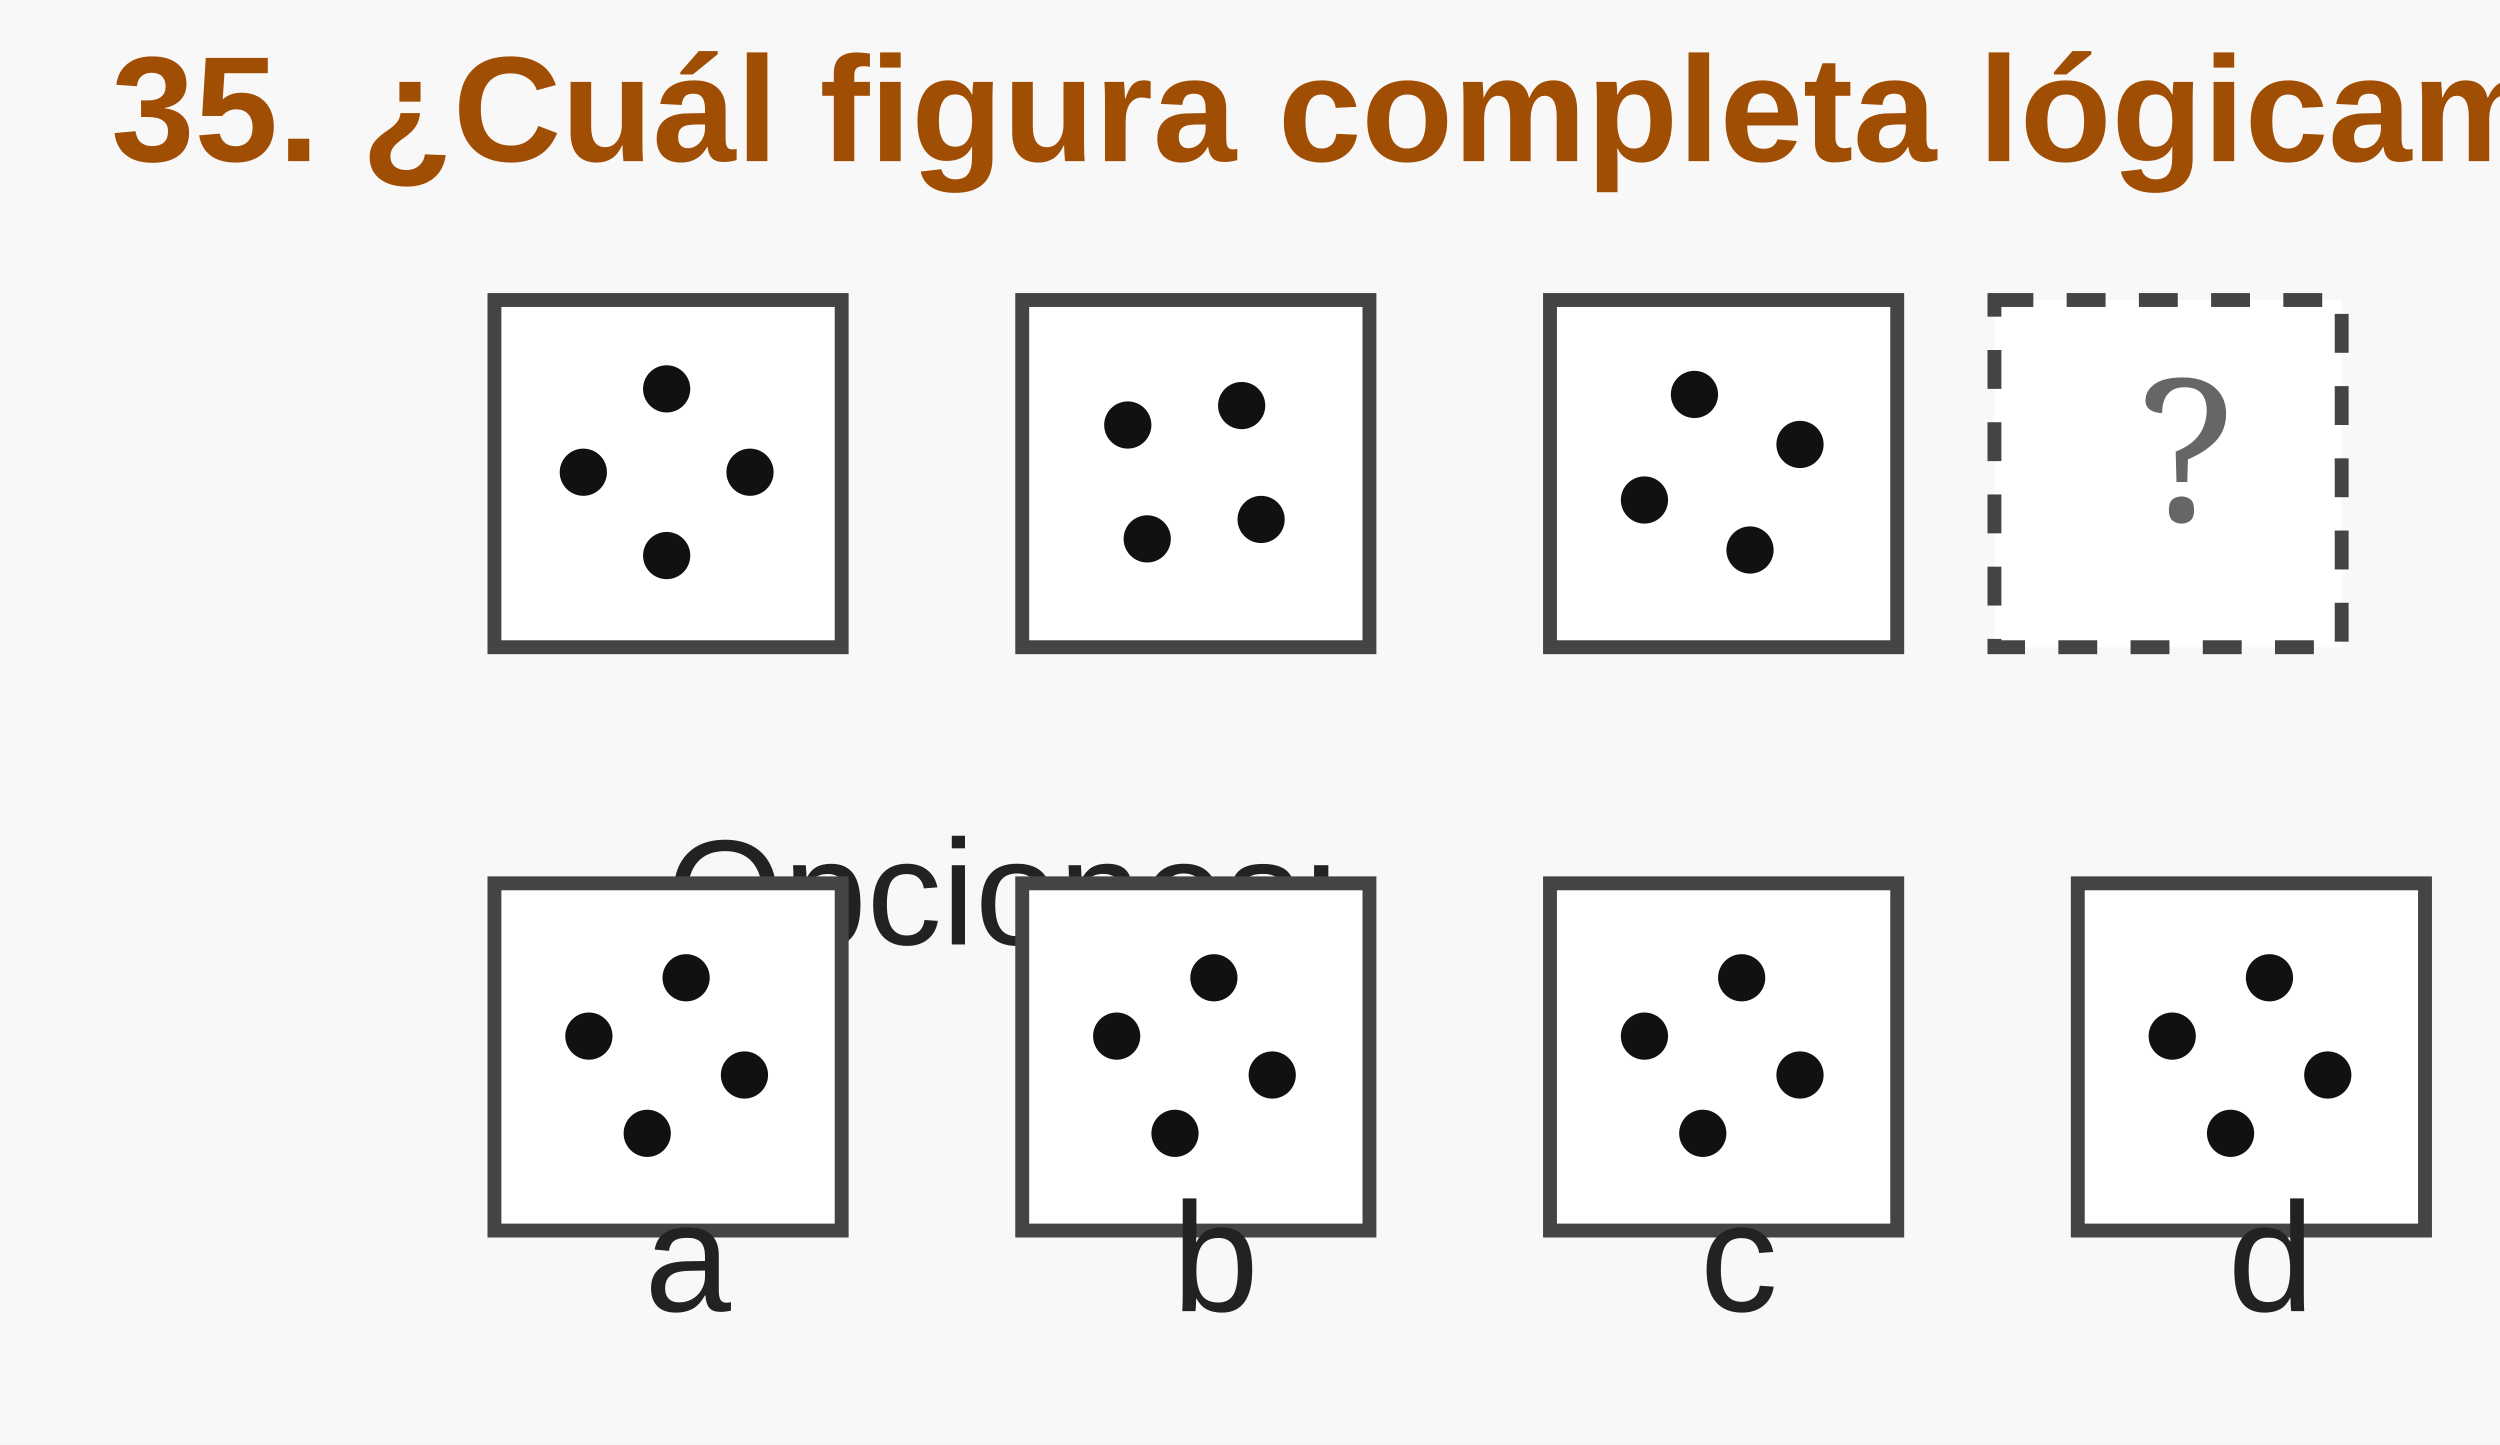
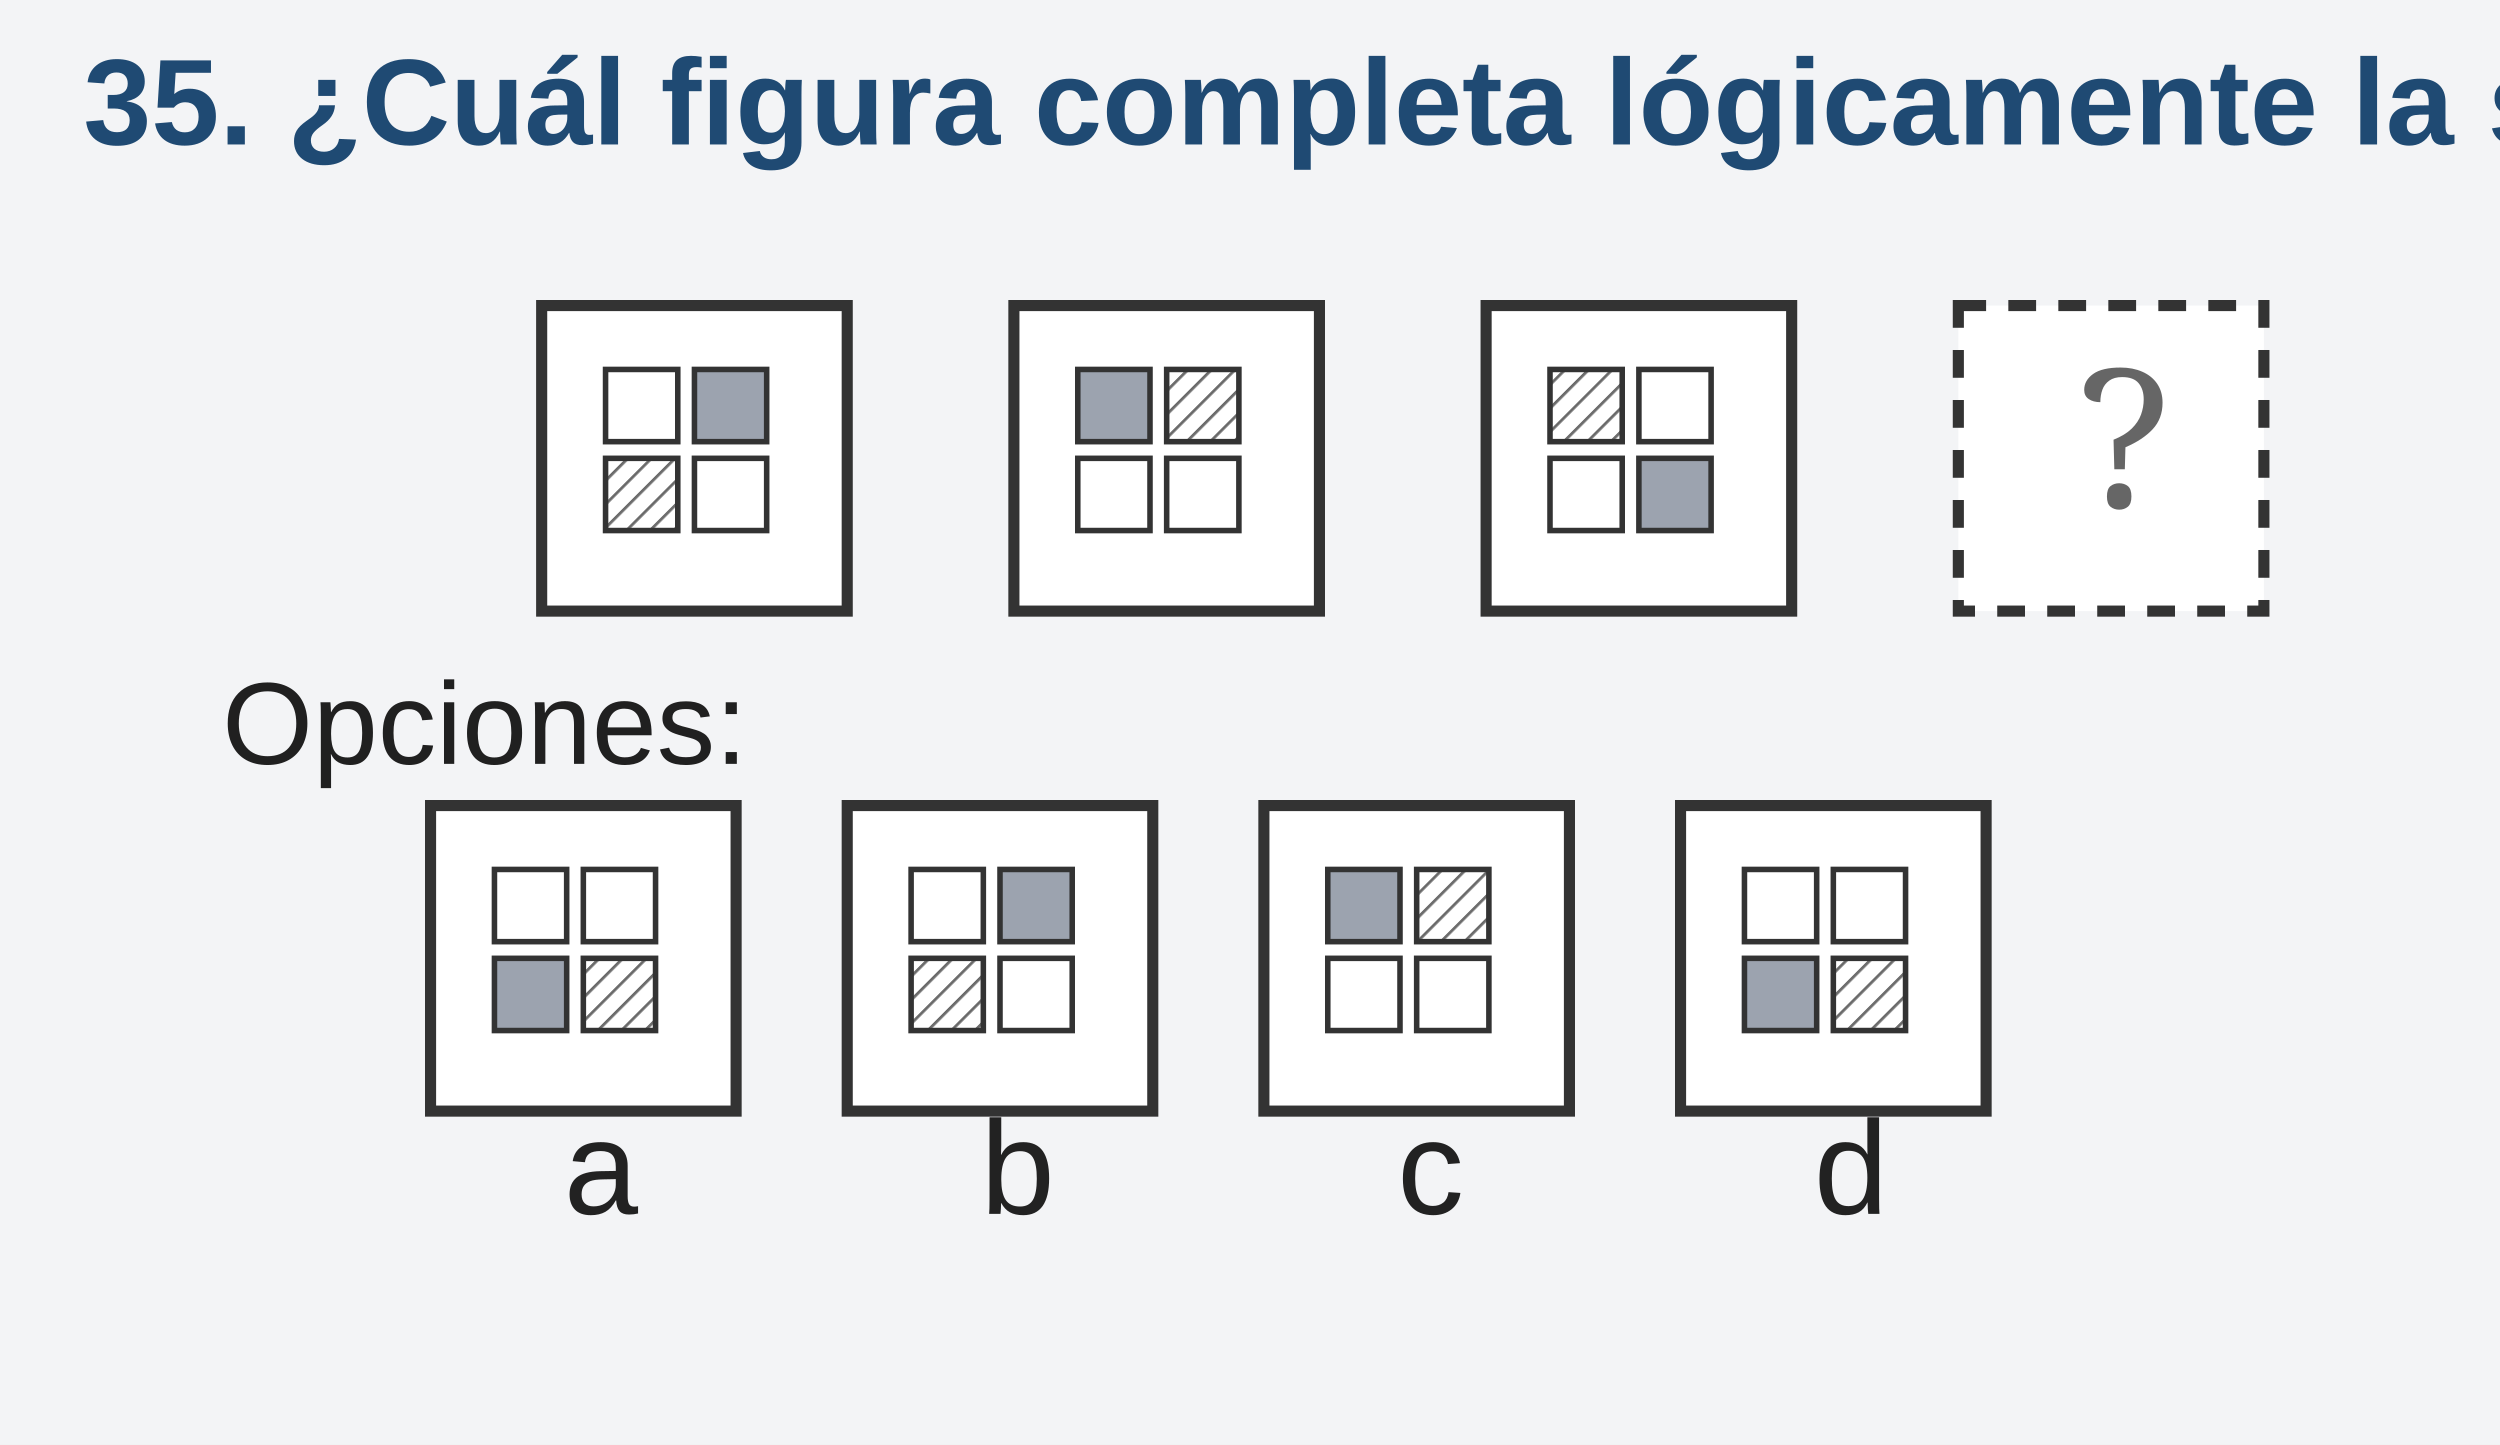
<svg xmlns="http://www.w3.org/2000/svg" width="900" height="520" viewBox="0 0 900 520">
-   <rect width="100%" height="100%" fill="#f8f8f8" />
-   <text x="40" y="58" font-family="Arial" font-size="54" font-weight="700" fill="#a14e05">35. ¿Cuál figura completa lógicamente la serie?</text>
-   <text x="240" y="340" font-family="Arial" font-size="54" fill="#222">Opciones:</text>
-   <rect x="178" y="108" width="125" height="125" fill="white" stroke="#444" stroke-width="5" />
-   <circle cx="270" cy="170" r="8.5" fill="#111" />
-   <circle cx="240" cy="200" r="8.5" fill="#111" />
-   <circle cx="210" cy="170" r="8.5" fill="#111" />
-   <circle cx="240" cy="140" r="8.5" fill="#111" />
-   <rect x="368" y="108" width="125" height="125" fill="white" stroke="#444" stroke-width="5" />
-   <circle cx="454" cy="187" r="8.5" fill="#111" />
-   <circle cx="413" cy="194" r="8.5" fill="#111" />
-   <circle cx="406" cy="153" r="8.5" fill="#111" />
-   <circle cx="447" cy="146" r="8.5" fill="#111" />
-   <rect x="558" y="108" width="125" height="125" fill="white" stroke="#444" stroke-width="5" />
-   <circle cx="630" cy="198" r="8.5" fill="#111" />
-   <circle cx="592" cy="180" r="8.5" fill="#111" />
-   <circle cx="610" cy="142" r="8.5" fill="#111" />
-   <circle cx="648" cy="160" r="8.5" fill="#111" />
-   <rect x="718" y="108" width="125" height="125" fill="white" stroke="#444" stroke-width="5" stroke-dasharray="14 12" />
-   <text x="770" y="188" font-family="Georgia" font-size="72" fill="#666">?</text>
-   <rect x="178" y="318" width="125" height="125" fill="white" stroke="#444" stroke-width="5" />
-   <circle cx="233" cy="408" r="8.5" fill="#111" />
-   <circle cx="212" cy="373" r="8.5" fill="#111" />
-   <circle cx="247" cy="352" r="8.5" fill="#111" />
-   <circle cx="268" cy="387" r="8.5" fill="#111" />
-   <text x="232" y="472" font-family="Arial" font-size="56" fill="#222">a</text>
-   <rect x="368" y="318" width="125" height="125" fill="white" stroke="#444" stroke-width="5" />
-   <circle cx="423" cy="408" r="8.5" fill="#111" />
-   <circle cx="402" cy="373" r="8.5" fill="#111" />
-   <circle cx="437" cy="352" r="8.5" fill="#111" />
-   <circle cx="458" cy="387" r="8.5" fill="#111" />
-   <text x="422" y="472" font-family="Arial" font-size="56" fill="#222">b</text>
-   <rect x="558" y="318" width="125" height="125" fill="white" stroke="#444" stroke-width="5" />
-   <circle cx="613" cy="408" r="8.5" fill="#111" />
-   <circle cx="592" cy="373" r="8.5" fill="#111" />
-   <circle cx="627" cy="352" r="8.5" fill="#111" />
-   <circle cx="648" cy="387" r="8.5" fill="#111" />
-   <text x="612" y="472" font-family="Arial" font-size="56" fill="#222">c</text>
-   <rect x="748" y="318" width="125" height="125" fill="white" stroke="#444" stroke-width="5" />
-   <circle cx="803" cy="408" r="8.5" fill="#111" />
-   <circle cx="782" cy="373" r="8.5" fill="#111" />
-   <circle cx="817" cy="352" r="8.5" fill="#111" />
-   <circle cx="838" cy="387" r="8.5" fill="#111" />
-   <text x="802" y="472" font-family="Arial" font-size="56" fill="#222">d</text>
+   <rect width="100%" height="100%" fill="#f3f4f6" />
+   <text x="30" y="52" font-family="Arial" font-size="44" font-weight="700" fill="#1f4a73">35. ¿Cuál figura completa lógicamente la serie?</text>
+   <text x="80" y="275" font-family="Arial" font-size="42" fill="#202020">Opciones:</text>
+   <defs>
+     <pattern id="hatch" width="6" height="6" patternUnits="userSpaceOnUse" patternTransform="rotate(45)">
+       <line x1="0" y1="0" x2="0" y2="6" stroke="#666" stroke-width="2" />
+     </pattern>
+   </defs>
+   <rect x="195" y="110" width="110" height="110" fill="white" stroke="#333" stroke-width="4" />
+   <rect x="218" y="133" width="26" height="26" fill="#fff" stroke="#333" stroke-width="2" />
+   <rect x="250" y="133" width="26" height="26" fill="#9ca3af" stroke="#333" stroke-width="2" />
+   <rect x="218" y="165" width="26" height="26" fill="url(#hatch)" stroke="#333" stroke-width="2" />
+   <rect x="250" y="165" width="26" height="26" fill="#fff" stroke="#333" stroke-width="2" />
+   <rect x="365" y="110" width="110" height="110" fill="white" stroke="#333" stroke-width="4" />
+   <rect x="388" y="133" width="26" height="26" fill="#9ca3af" stroke="#333" stroke-width="2" />
+   <rect x="420" y="133" width="26" height="26" fill="url(#hatch)" stroke="#333" stroke-width="2" />
+   <rect x="388" y="165" width="26" height="26" fill="#fff" stroke="#333" stroke-width="2" />
+   <rect x="420" y="165" width="26" height="26" fill="#fff" stroke="#333" stroke-width="2" />
+   <rect x="535" y="110" width="110" height="110" fill="white" stroke="#333" stroke-width="4" />
+   <rect x="558" y="133" width="26" height="26" fill="url(#hatch)" stroke="#333" stroke-width="2" />
+   <rect x="590" y="133" width="26" height="26" fill="#fff" stroke="#333" stroke-width="2" />
+   <rect x="558" y="165" width="26" height="26" fill="#fff" stroke="#333" stroke-width="2" />
+   <rect x="590" y="165" width="26" height="26" fill="#9ca3af" stroke="#333" stroke-width="2" />
+   <rect x="705" y="110" width="110" height="110" fill="white" stroke="#333" stroke-width="4" stroke-dasharray="10 8" />
+   <text x="748" y="183" font-family="Georgia" font-size="70" fill="#666">?</text>
+   <rect x="155" y="290" width="110" height="110" fill="white" stroke="#333" stroke-width="4" />
+   <rect x="178" y="313" width="26" height="26" fill="#fff" stroke="#333" stroke-width="2" />
+   <rect x="210" y="313" width="26" height="26" fill="#fff" stroke="#333" stroke-width="2" />
+   <rect x="178" y="345" width="26" height="26" fill="#9ca3af" stroke="#333" stroke-width="2" />
+   <rect x="210" y="345" width="26" height="26" fill="url(#hatch)" stroke="#333" stroke-width="2" />
+   <text x="203" y="437" font-family="Arial" font-size="48" fill="#222">a</text>
+   <rect x="305" y="290" width="110" height="110" fill="white" stroke="#333" stroke-width="4" />
+   <rect x="328" y="313" width="26" height="26" fill="#fff" stroke="#333" stroke-width="2" />
+   <rect x="360" y="313" width="26" height="26" fill="#9ca3af" stroke="#333" stroke-width="2" />
+   <rect x="328" y="345" width="26" height="26" fill="url(#hatch)" stroke="#333" stroke-width="2" />
+   <rect x="360" y="345" width="26" height="26" fill="#fff" stroke="#333" stroke-width="2" />
+   <text x="353" y="437" font-family="Arial" font-size="48" fill="#222">b</text>
+   <rect x="455" y="290" width="110" height="110" fill="white" stroke="#333" stroke-width="4" />
+   <rect x="478" y="313" width="26" height="26" fill="#9ca3af" stroke="#333" stroke-width="2" />
+   <rect x="510" y="313" width="26" height="26" fill="url(#hatch)" stroke="#333" stroke-width="2" />
+   <rect x="478" y="345" width="26" height="26" fill="#fff" stroke="#333" stroke-width="2" />
+   <rect x="510" y="345" width="26" height="26" fill="#fff" stroke="#333" stroke-width="2" />
+   <text x="503" y="437" font-family="Arial" font-size="48" fill="#222">c</text>
+   <rect x="605" y="290" width="110" height="110" fill="white" stroke="#333" stroke-width="4" />
+   <rect x="628" y="313" width="26" height="26" fill="#fff" stroke="#333" stroke-width="2" />
+   <rect x="660" y="313" width="26" height="26" fill="#fff" stroke="#333" stroke-width="2" />
+   <rect x="628" y="345" width="26" height="26" fill="#9ca3af" stroke="#333" stroke-width="2" />
+   <rect x="660" y="345" width="26" height="26" fill="url(#hatch)" stroke="#333" stroke-width="2" />
+   <text x="653" y="437" font-family="Arial" font-size="48" fill="#222">d</text>
</svg>
